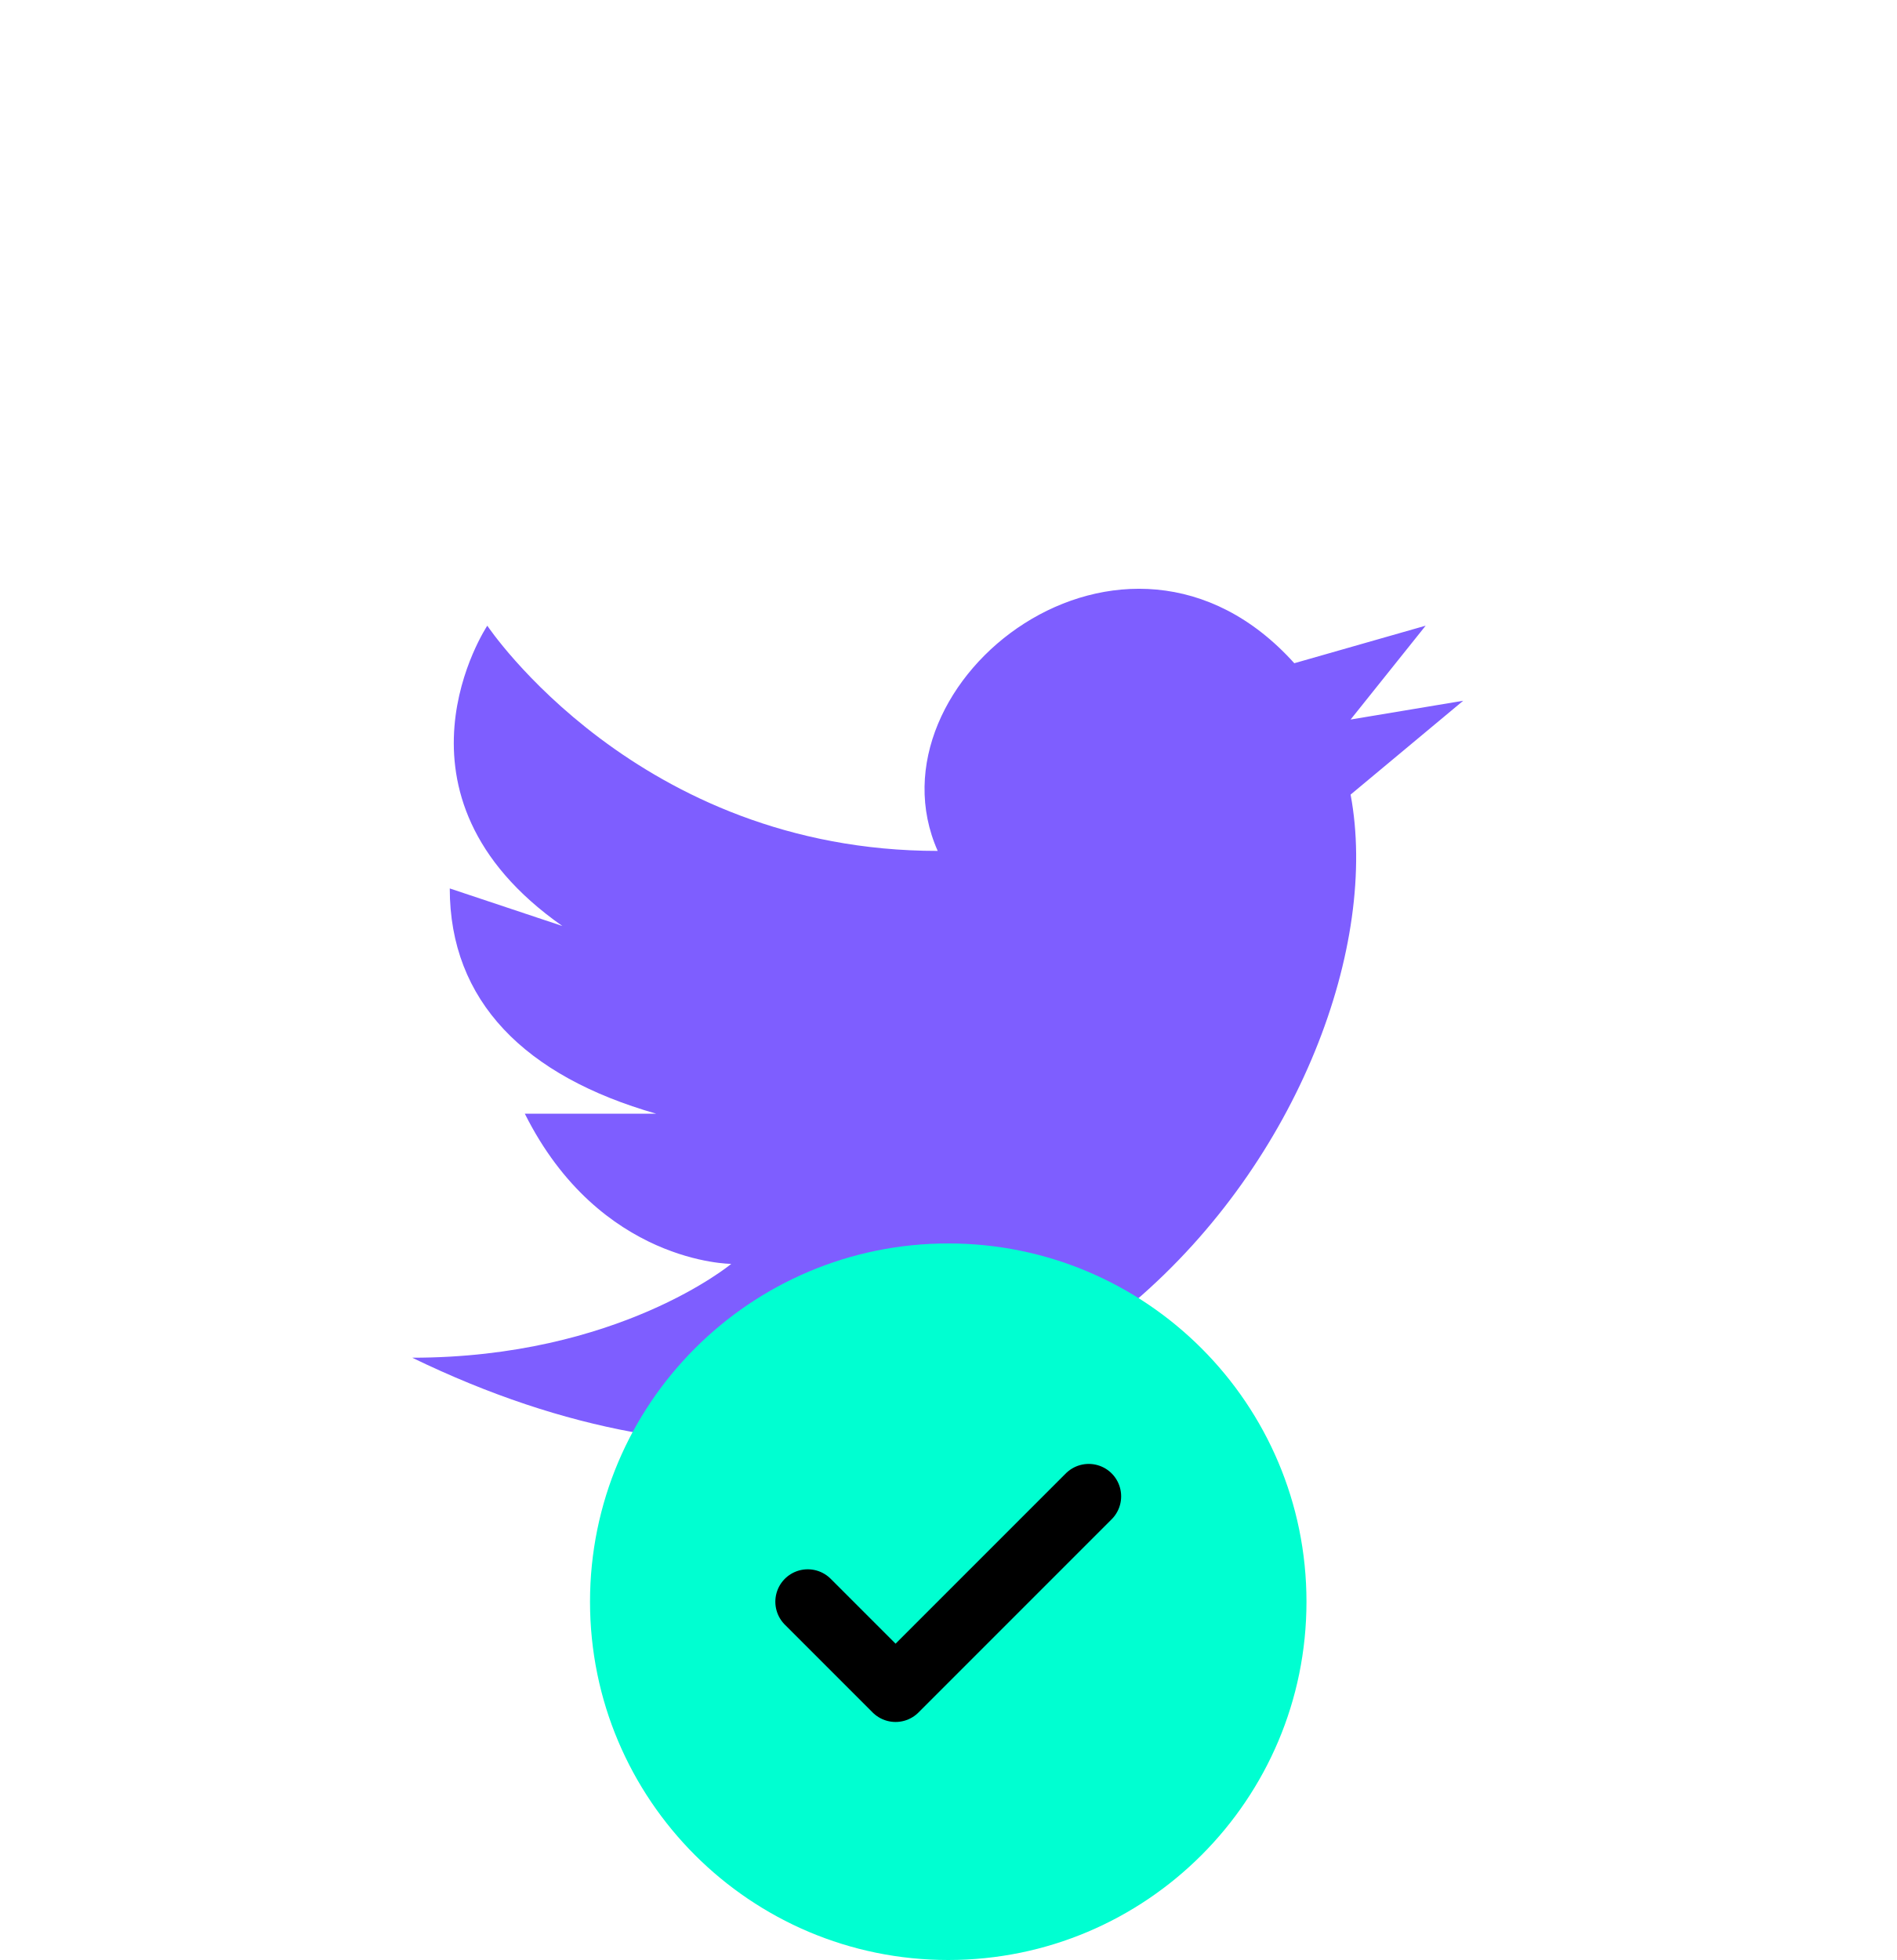
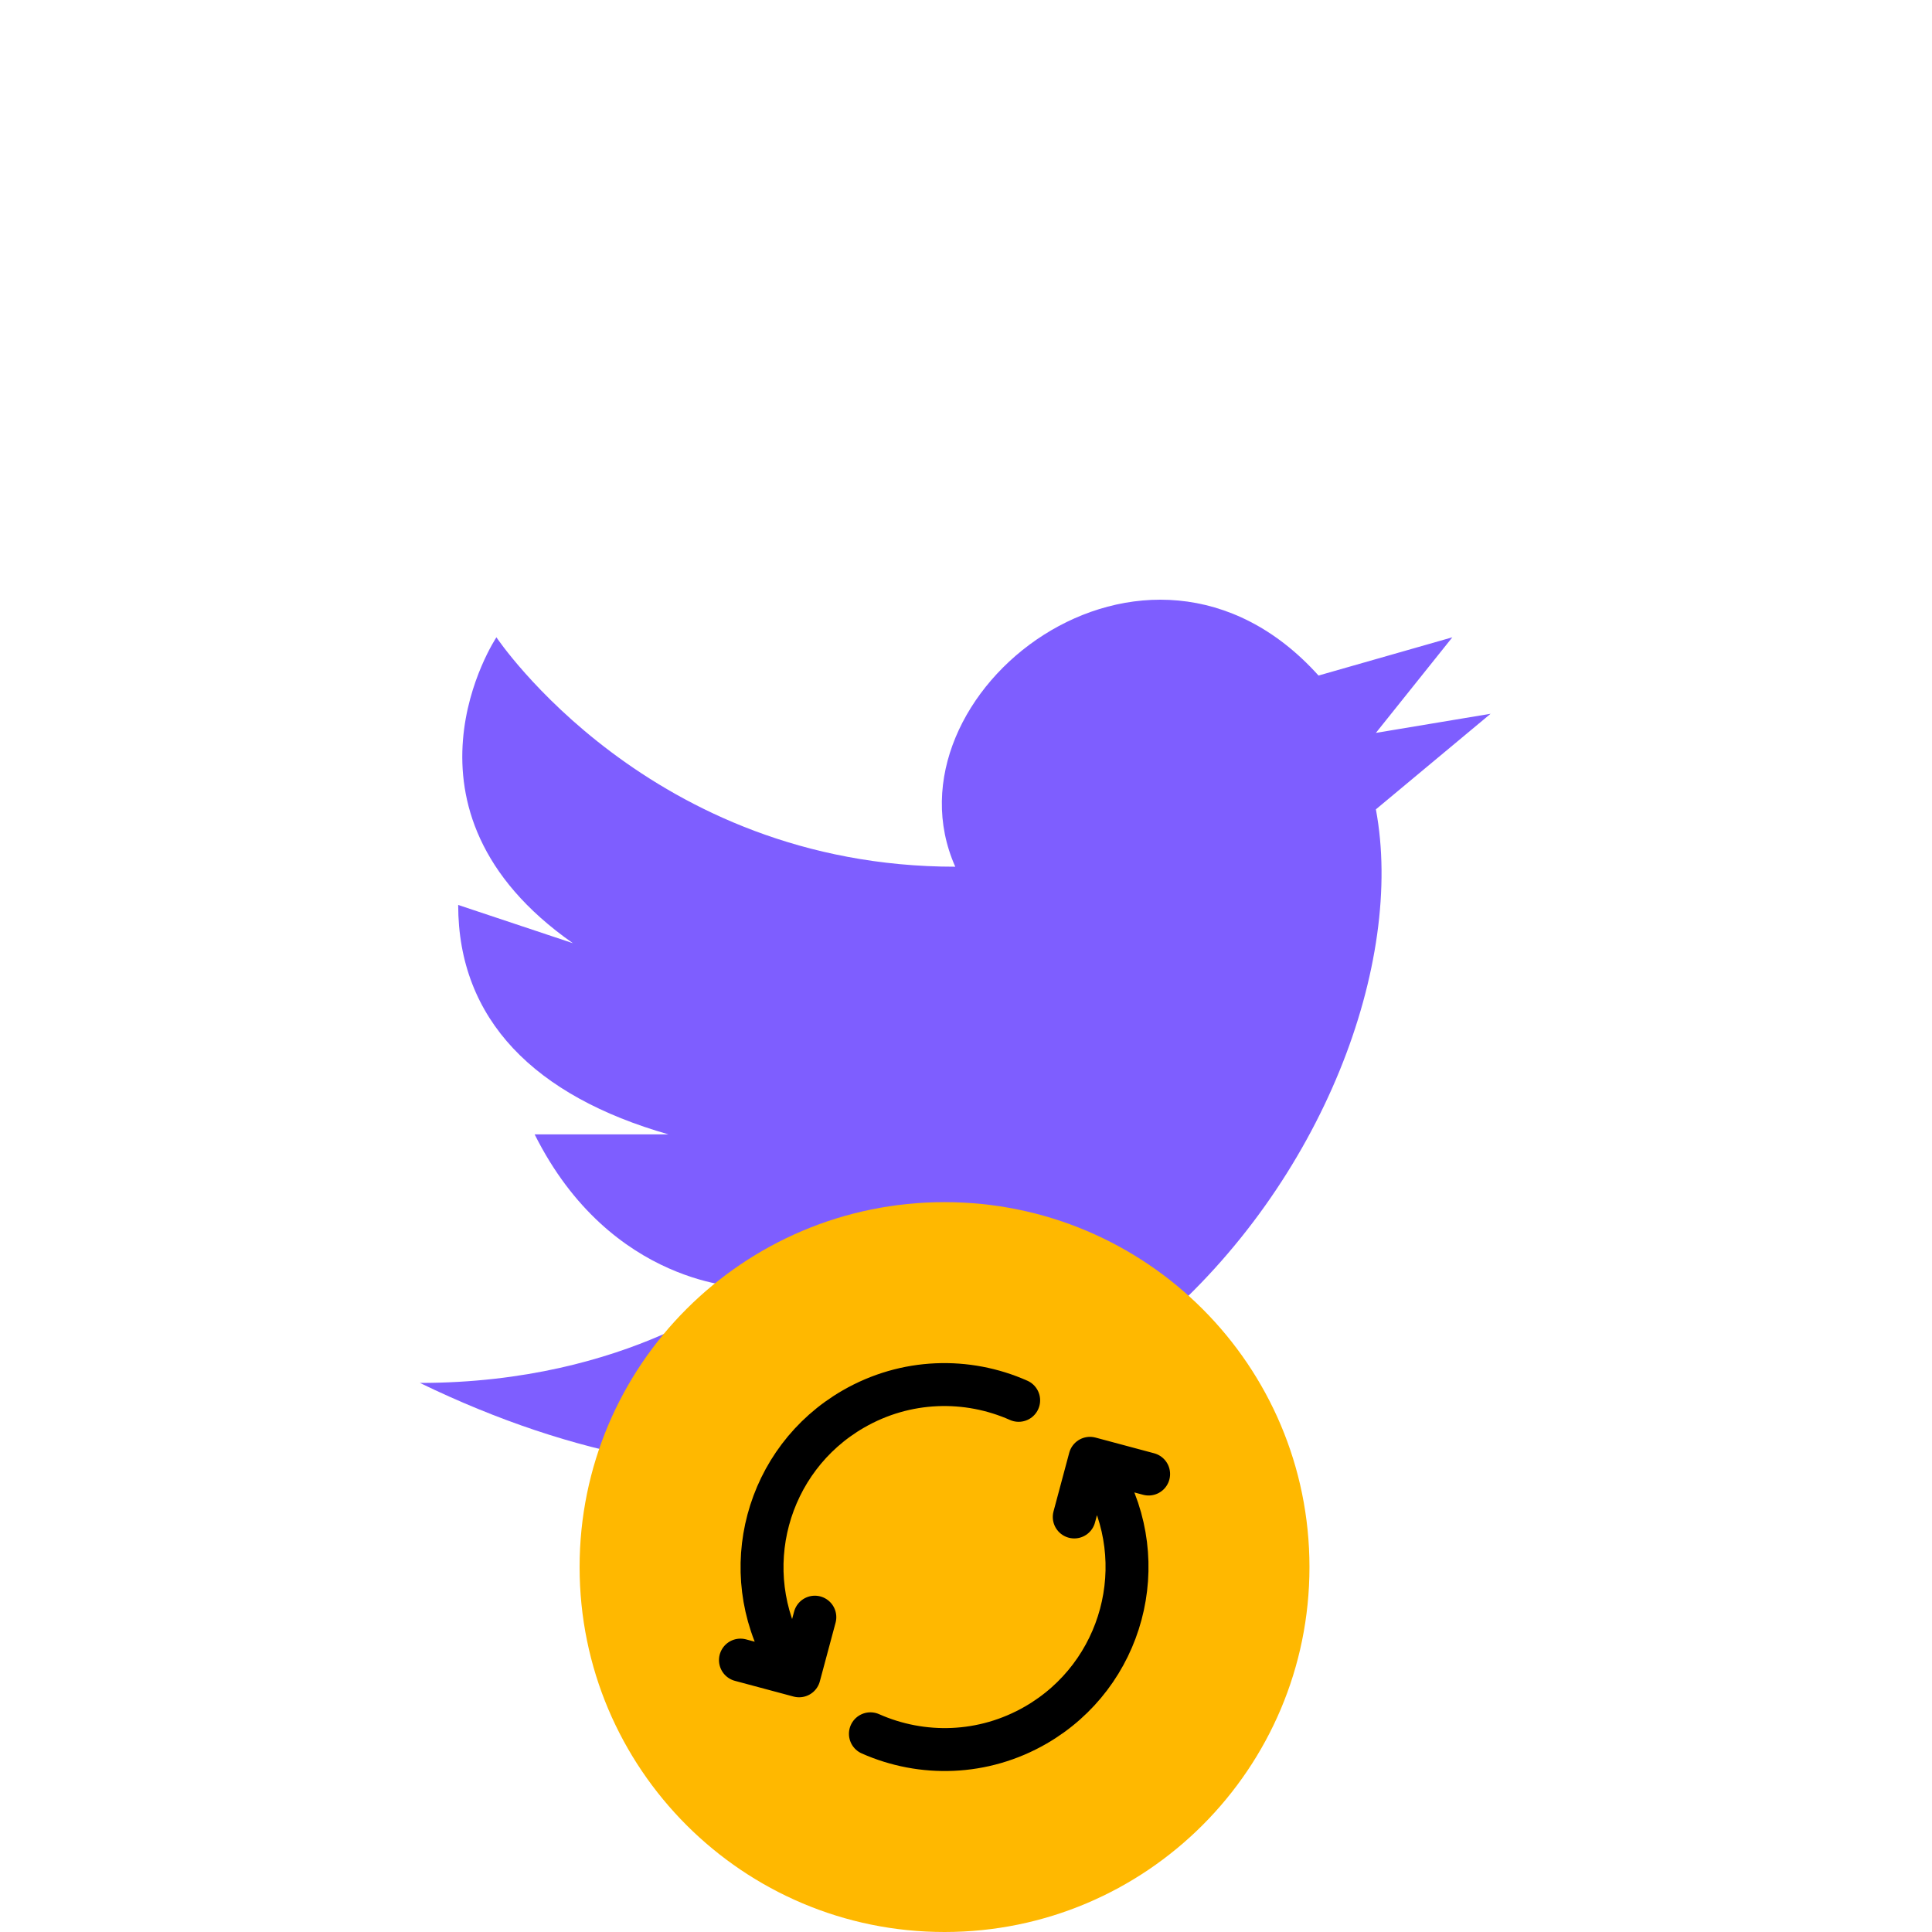
- <svg xmlns="http://www.w3.org/2000/svg" viewBox="0 0 90 93" fill="none">
-   <rect x="5.5" y="5.5" width="79" height="79" rx="30.5" stroke="url(#paint0_linear_138_65)" stroke-opacity="0.3" stroke-width="11" />
+ <svg xmlns="http://www.w3.org/2000/svg" width="90" height="90" viewBox="0 0 90 90" fill="none">
+   <rect x="5.5" y="5.5" width="79" height="79" rx="30.5" stroke="url(#paint0_linear_103_81)" stroke-opacity="0.3" stroke-width="11" />
  <path d="M69.438 33.25L64.094 34.141L67.656 29.688L61.422 31.469C53.406 22.562 40.938 32.359 44.5 40.375C30.25 40.375 23.125 29.688 23.125 29.688C23.125 29.688 17.781 37.703 26.688 43.938L21.344 42.156C21.344 47.5 24.906 51.062 31.141 52.844H24.906C28.469 59.969 34.703 59.969 34.703 59.969C34.703 59.969 29.359 64.422 19.562 64.422C48.953 78.672 66.766 51.953 64.094 37.703L69.438 33.25Z" fill="#7E5EFF" />
-   <rect x="28" y="59" width="34" height="34" rx="17" fill="#00FFD1" />
-   <path d="M51.667 71L42.5 80.167L38.333 76" stroke="black" stroke-width="3.077" stroke-linecap="round" stroke-linejoin="round" />
+   <rect x="27" y="56" width="34" height="34" rx="17" fill="#FFB800" />
+   <path d="M40.547 80.767C42.946 81.832 45.803 81.774 48.25 80.361C52.316 78.014 53.709 72.816 51.361 68.75L51.111 68.317M36.639 77.25C34.291 73.185 35.684 67.986 39.75 65.639C42.197 64.226 45.054 64.168 47.453 65.233M34.493 77.334L37.225 78.066L37.958 75.334M50.043 70.666L50.775 67.934L53.507 68.666" stroke="black" stroke-width="2" stroke-linecap="round" stroke-linejoin="round" />
  <defs>
-     <linearGradient id="paint0_linear_138_65" x1="45" y1="0" x2="45" y2="90" gradientUnits="userSpaceOnUse">
+     <linearGradient id="paint0_linear_103_81" x1="45" y1="0" x2="45" y2="90" gradientUnits="userSpaceOnUse">
      <stop stop-color="white" />
      <stop offset="1" stop-color="white" stop-opacity="0" />
    </linearGradient>
  </defs>
</svg>
